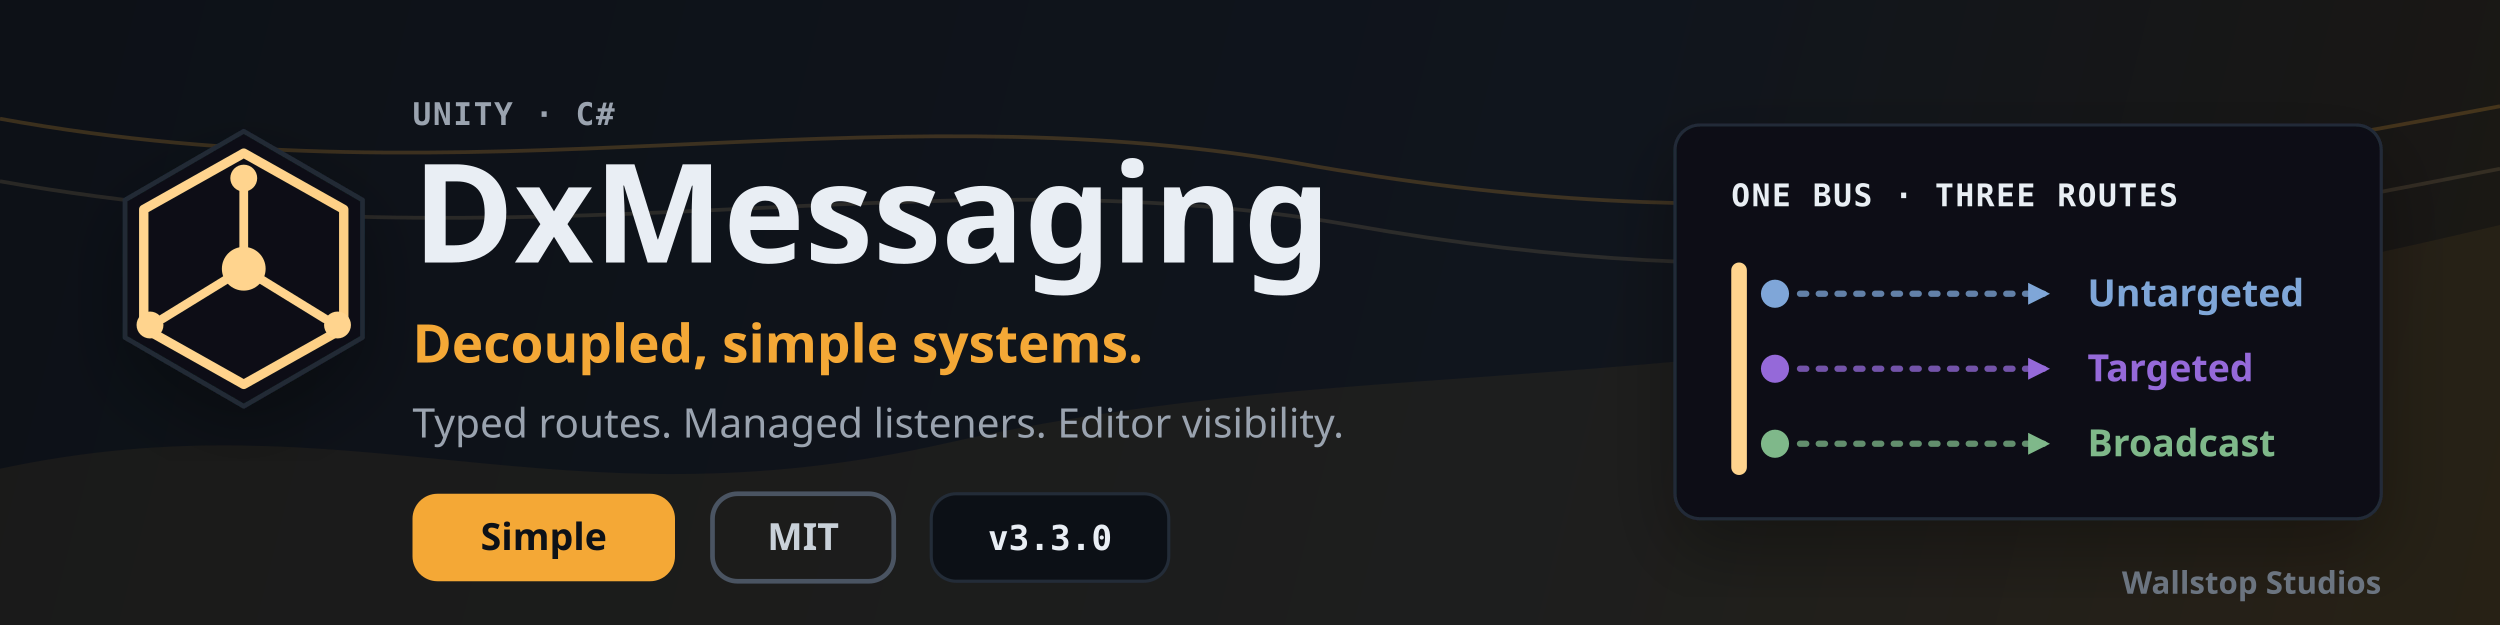
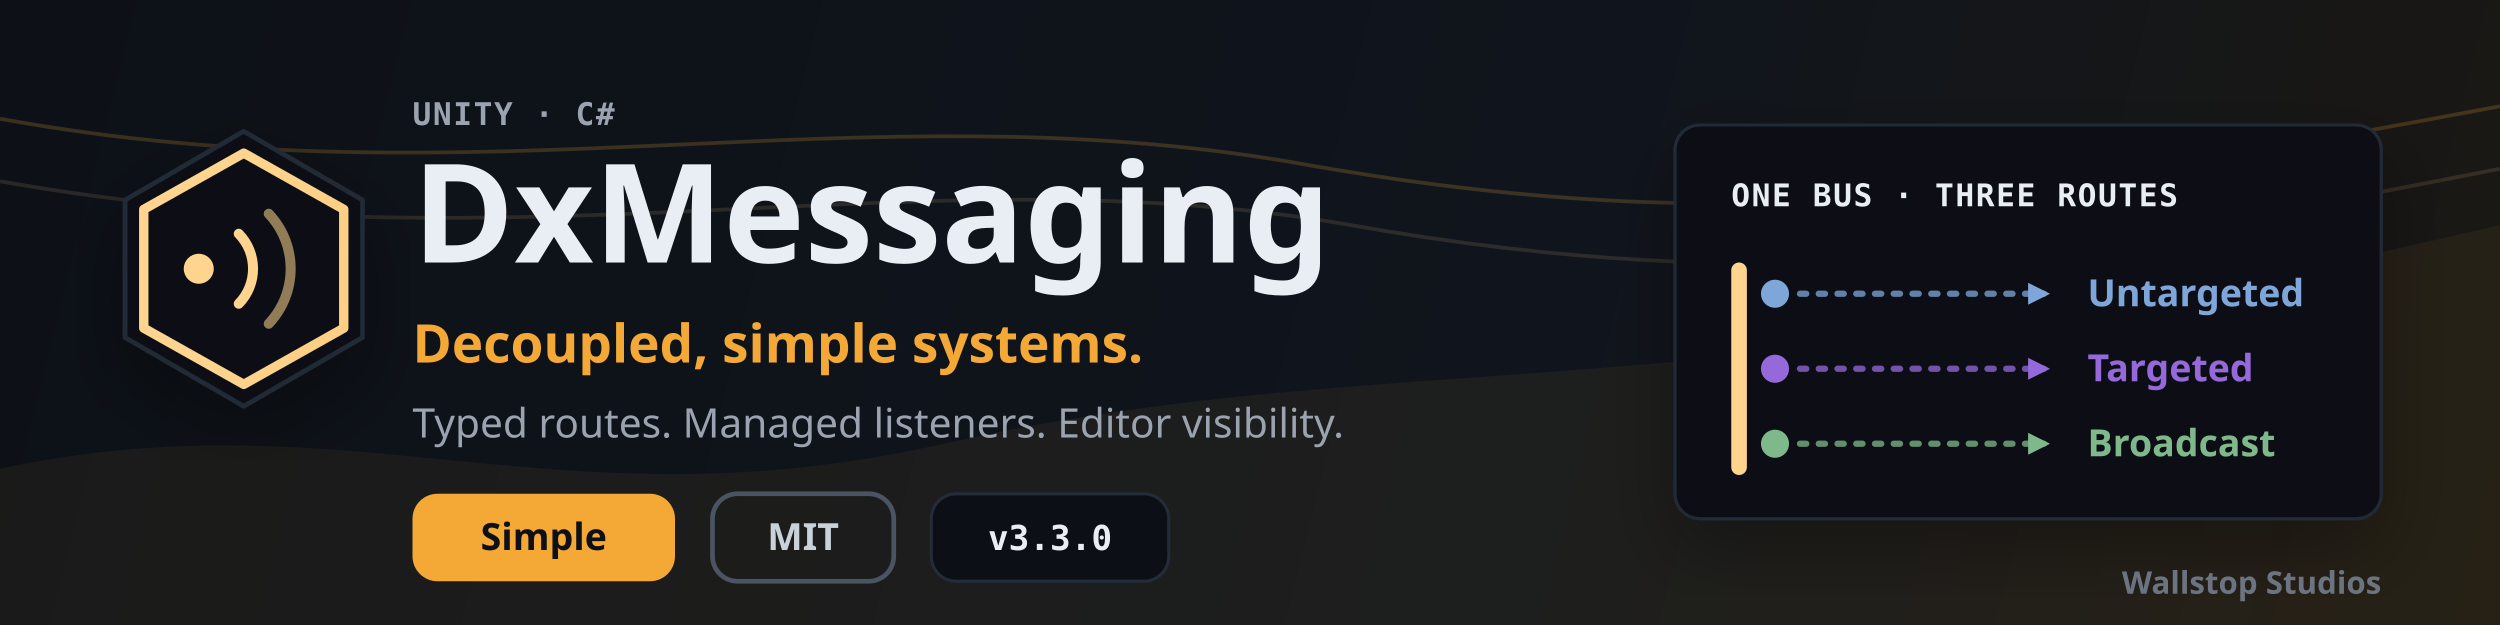
<svg xmlns="http://www.w3.org/2000/svg" viewBox="0 0 800 200" width="800" height="200" role="img" aria-labelledby="dxmsgBannerTitle" aria-describedby="dxmsgBannerDesc">
  <defs>
    <linearGradient id="dxBannerBackground" x1="0" y1="0" x2="800" y2="200" gradientUnits="userSpaceOnUse">
      <stop stop-color="#0d1117" />
      <stop offset="0.62" stop-color="#10151d" />
      <stop offset="1" stop-color="#1b1813" />
    </linearGradient>
    <linearGradient id="dxBannerAmber" x1="40" y1="32" x2="742" y2="164" gradientUnits="userSpaceOnUse">
      <stop stop-color="#ffd48e" />
      <stop offset="0.48" stop-color="#f4a836" />
      <stop offset="1" stop-color="#b07d1f" />
    </linearGradient>
    <filter id="dxBannerSoftShadow" x="-20%" y="-20%" width="140%" height="140%">
      <feDropShadow dx="0" dy="10" stdDeviation="12" flood-color="#000000" flood-opacity="0.32" />
    </filter>
  </defs>
  <rect width="800" height="200" fill="url(#dxBannerBackground)" />
  <path d="M0 150 C112 126 178 170 302 142 C444 110 538 134 800 72 L800 200 L0 200 Z" fill="#f4a836" opacity="0.06" />
  <path d="M0 38 C154 66 274 28 414 52 C558 78 650 62 800 34" fill="none" stroke="#f4a836" stroke-width="1.2" opacity="0.2" />
  <path d="M0 58 C168 88 296 48 432 72 C568 96 658 82 800 54" fill="none" stroke="#ffd48e" stroke-width="1.2" opacity="0.12" />
  <g transform="translate(34 42)" filter="url(#dxBannerSoftShadow)">
    <polygon points="44,0 82,22 82,66 44,88 6,66 6,22" fill="#0d1117" stroke="#222b36" stroke-width="1.5" stroke-linejoin="round" />
    <polygon points="44,7 76,25 76,63 44,81 12,63 12,25" fill="none" stroke="url(#dxBannerAmber)" stroke-width="3" stroke-linejoin="round" />
-     <path d="M44 44 L44 18 M44 44 L70 60 M44 44 L18 60" stroke="#ffd48e" stroke-width="2.8" stroke-linecap="round" />
-     <circle cx="44" cy="15" r="4.3" fill="#ffd48e" />
-     <circle cx="74" cy="62" r="4.3" fill="#ffd48e" />
-     <circle cx="14" cy="62" r="4.3" fill="#ffd48e" />
-     <circle cx="44" cy="44" r="7" fill="#ffd48e" />
+     <g transform="translate(44 44) scale(0.8) translate(-48 -48)">
+       <circle cx="30" cy="48" r="6" fill="#ffd48e" />
+       <path d="M46,34 a20,20 0 0 1 0,28" fill="none" stroke="#ffd48e" stroke-width="4" stroke-linecap="round" />
+       <path d="M58,26 a32,32 0 0 1 0,44" fill="none" stroke="#ffd48e" stroke-width="4" stroke-linecap="round" opacity="0.55" />
+     </g>
  </g>
  <g transform="translate(132 40)">
    <text x="0" y="0" font-family="'JetBrains Mono', 'SF Mono', monospace" font-size="10" font-weight="700" letter-spacing="0.5" fill="#9aa3af">UNITY · C#</text>
    <text x="0" y="44" font-family="'Space Grotesk', 'IBM Plex Sans', 'Segoe UI', sans-serif" font-size="44" font-weight="700" letter-spacing="0" fill="#e9eef4">DxMessaging</text>
    <text x="0" y="76" font-family="'IBM Plex Sans', 'Segoe UI', sans-serif" font-size="17" font-weight="700" letter-spacing="0" fill="#f4a836">Decoupled, simple systems.</text>
    <text x="0" y="100" font-family="'IBM Plex Sans', 'Segoe UI', sans-serif" font-size="13" font-weight="500" letter-spacing="0" fill="#9aa3af">Typed routes. Managed listeners. Editor visibility.</text>
  </g>
  <g transform="translate(132 158)" font-family="'IBM Plex Sans', 'Segoe UI', sans-serif" font-size="12" font-weight="800">
    <rect x="0" y="0" width="84" height="28" rx="8" fill="#f4a836" />
    <text x="42" y="18" text-anchor="middle" fill="#0d1117">Simple</text>
    <rect x="96" y="0" width="58" height="28" rx="8" fill="none" stroke="#4a5462" stroke-width="1.5" />
    <text x="125" y="18" text-anchor="middle" fill="#c9d1d9">MIT</text>
    <rect x="166" y="0" width="76" height="28" rx="8" fill="#0c1016" stroke="#232c38" stroke-width="1" />
    <text data-sync="version" x="204" y="18" text-anchor="middle" font-family="'JetBrains Mono', 'SF Mono', monospace" font-size="11" font-weight="800" fill="#e9eef4">v3.3.0</text>
  </g>
  <g transform="translate(536 40)" filter="url(#dxBannerSoftShadow)">
    <rect x="0" y="0" width="226" height="126" rx="8" fill="#0c1016" stroke="#232c38" />
    <text x="18" y="26" font-family="'JetBrains Mono', 'SF Mono', monospace" font-size="10" font-weight="800" letter-spacing="0.5" fill="#e9eef4">ONE BUS · THREE ROUTES</text>
    <rect x="18" y="44" width="5" height="68" rx="2.5" fill="url(#dxBannerAmber)" />
    <g font-family="'IBM Plex Sans', 'Segoe UI', sans-serif" font-size="12" font-weight="700">
      <g>
        <circle cx="32" cy="54" r="4.5" fill="#7fa6d8" />
        <line x1="40" y1="54" x2="118" y2="54" stroke="#7fa6d8" stroke-width="2" stroke-linecap="round" stroke-dasharray="2 4" opacity="0.75" />
        <polygon points="120,54 113,50.5 113,57.5" fill="#7fa6d8" />
        <text x="132" y="58" fill="#7fa6d8">Untargeted</text>
      </g>
      <g>
        <circle cx="32" cy="78" r="4.5" fill="#9569d9" />
        <line x1="40" y1="78" x2="118" y2="78" stroke="#9569d9" stroke-width="2" stroke-linecap="round" stroke-dasharray="2 4" opacity="0.75" />
        <polygon points="120,78 113,74.5 113,81.5" fill="#9569d9" />
        <text x="132" y="82" fill="#9569d9">Targeted</text>
      </g>
      <g>
        <circle cx="32" cy="102" r="4.5" fill="#7fb88a" />
        <line x1="40" y1="102" x2="118" y2="102" stroke="#7fb88a" stroke-width="2" stroke-linecap="round" stroke-dasharray="2 4" opacity="0.75" />
        <polygon points="120,102 113,98.5 113,105.5" fill="#7fb88a" />
        <text x="132" y="106" fill="#7fb88a">Broadcast</text>
      </g>
    </g>
  </g>
  <text x="762" y="190" text-anchor="end" font-family="'IBM Plex Sans', 'Segoe UI', sans-serif" font-size="10" font-weight="700" letter-spacing="0" fill="#6b7480">Wallstop Studios</text>
</svg>
